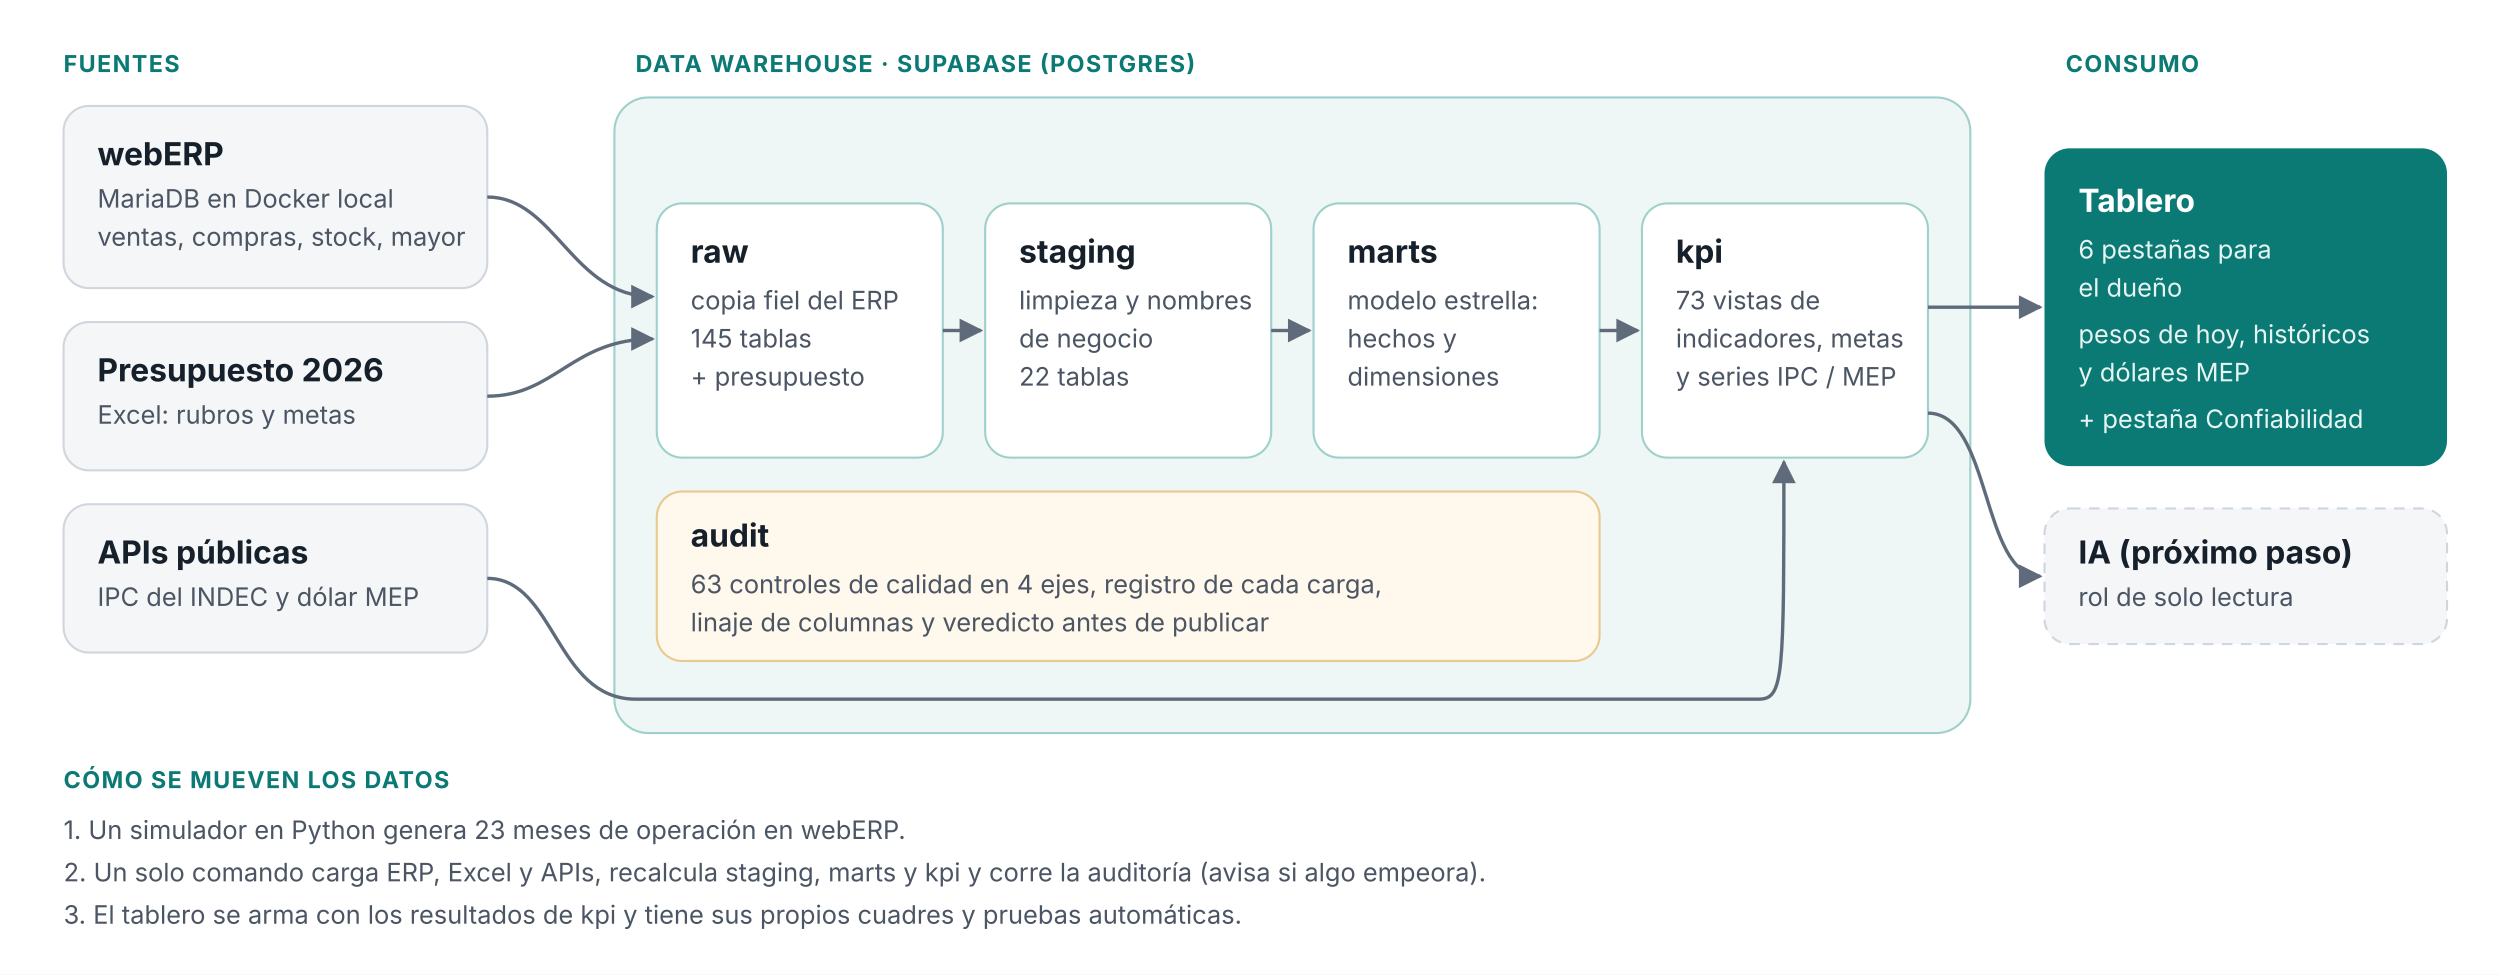
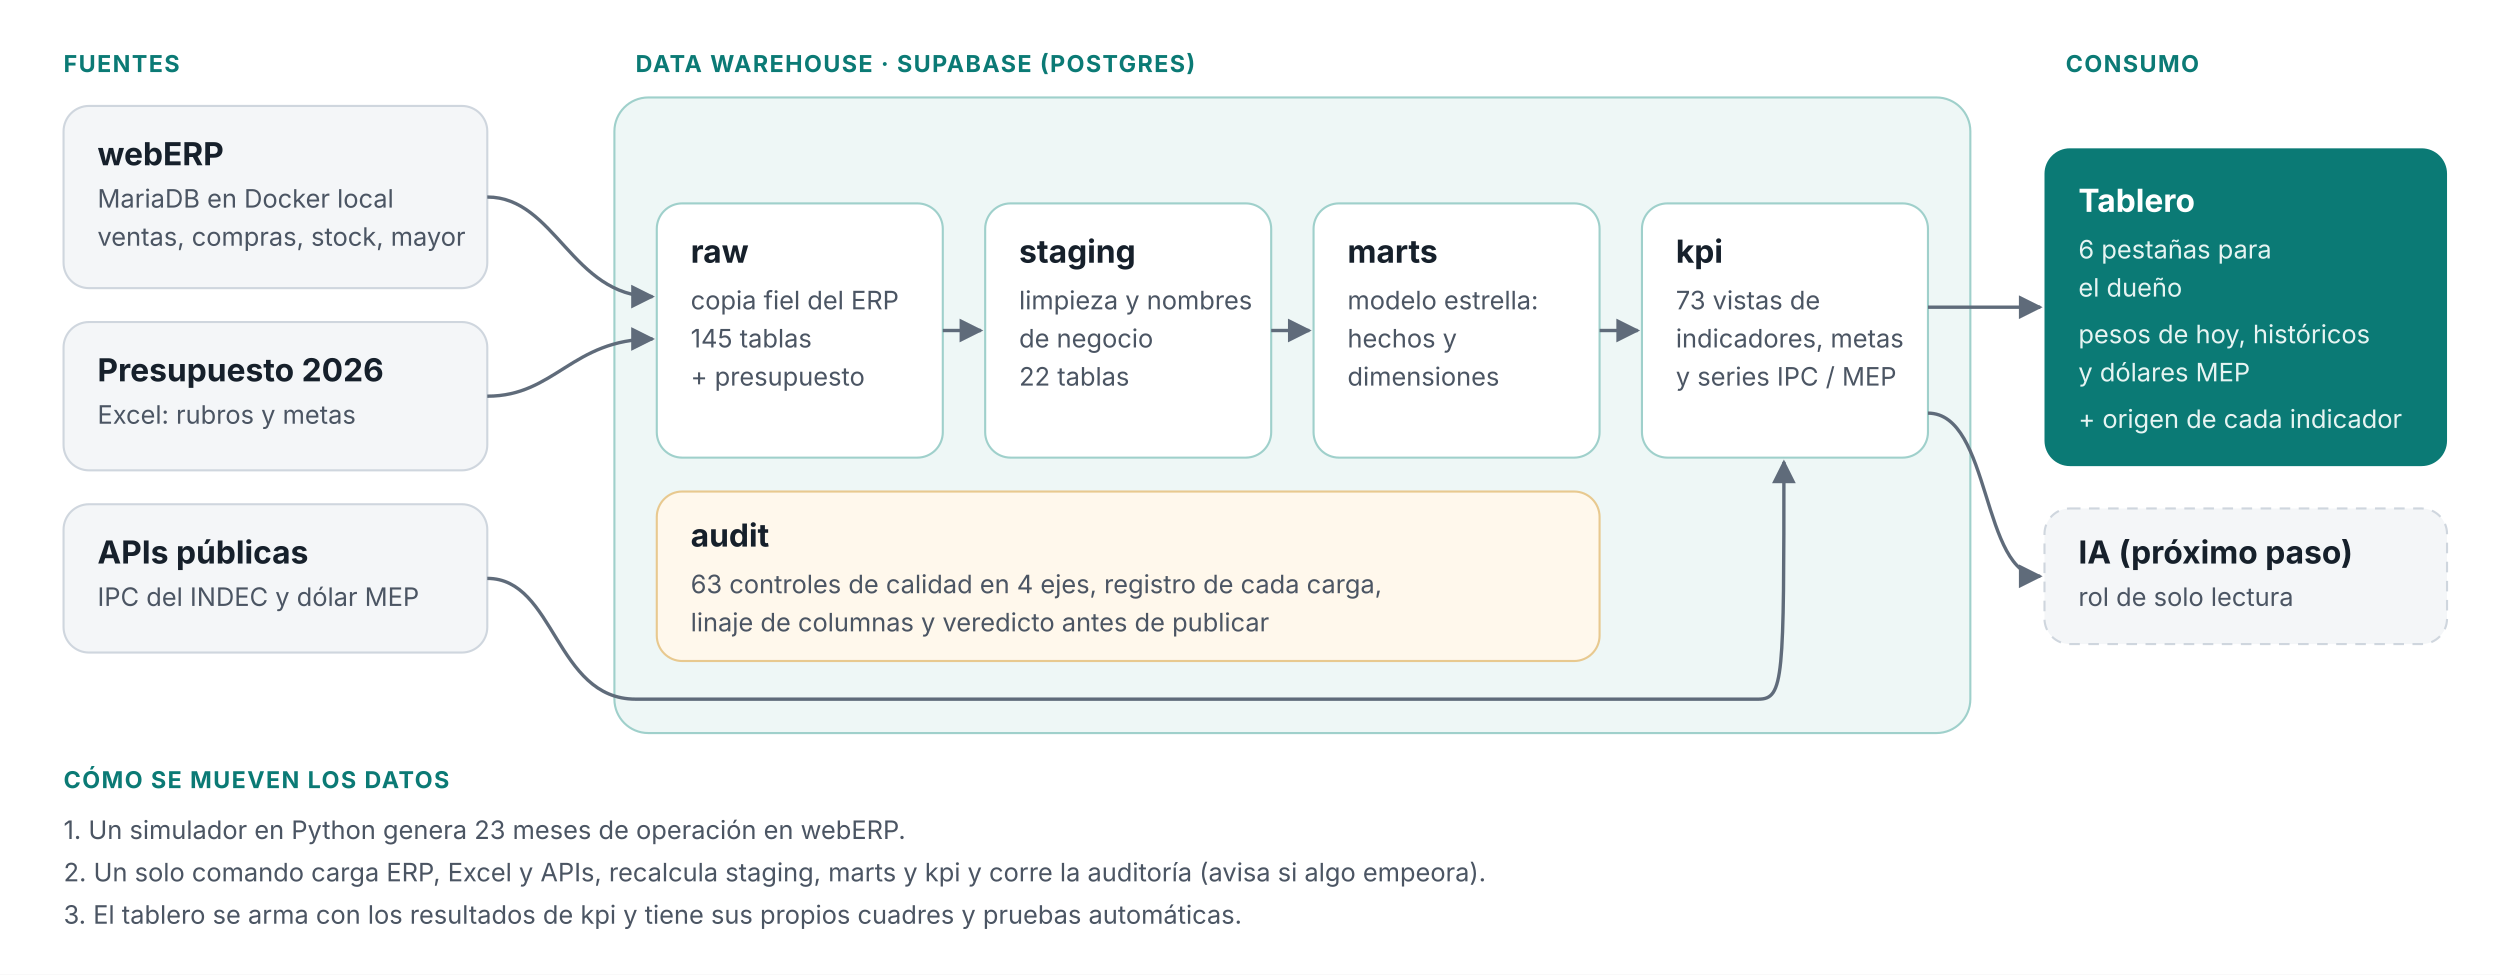
<svg xmlns="http://www.w3.org/2000/svg" viewBox="0 0 1180 460" width="1180" height="460" font-family="Inter, Segoe UI, Arial, sans-serif">
  <defs>
    <marker id="f" viewBox="0 0 10 10" refX="9" refY="5" markerWidth="7" markerHeight="7" orient="auto-start-reverse">
      <path d="M0,0 L10,5 L0,10 z" fill="#5f6b7a" />
    </marker>
    <style>
      .t{font-size:15px;font-weight:700;fill:#16202b}
      .s{font-size:12px;fill:#4b5563}
      .k{font-size:11px;font-weight:700;letter-spacing:.06em;fill:#0b7a75}
      .l{stroke:#5f6b7a;stroke-width:1.6;fill:none}
    </style>
  </defs>
  <rect width="1180" height="460" fill="#ffffff" />
  <text x="30" y="34" class="k">FUENTES</text>
  <rect x="30" y="50" width="200" height="86" rx="12" fill="#f4f6f8" stroke="#cfd6de" />
  <text x="46" y="78" class="t">webERP</text>
  <text x="46" y="98" class="s">MariaDB en Docker local</text>
  <text x="46" y="116" class="s">ventas, compras, stock, mayor</text>
  <rect x="30" y="152" width="200" height="70" rx="12" fill="#f4f6f8" stroke="#cfd6de" />
  <text x="46" y="180" class="t">Presupuesto 2026</text>
  <text x="46" y="200" class="s">Excel: rubros y metas</text>
  <rect x="30" y="238" width="200" height="70" rx="12" fill="#f4f6f8" stroke="#cfd6de" />
  <text x="46" y="266" class="t">APIs públicas</text>
  <text x="46" y="286" class="s">IPC del INDEC y dólar MEP</text>
  <text x="300" y="34" class="k">DATA WAREHOUSE · SUPABASE (POSTGRES)</text>
  <rect x="290" y="46" width="640" height="300" rx="16" fill="#eef7f6" stroke="#9fd0cb" />
  <rect x="310" y="96" width="135" height="120" rx="12" fill="#ffffff" stroke="#9fd0cb" />
  <text x="326" y="124" class="t">raw</text>
  <text x="326" y="146" class="s">copia fiel del ERP</text>
  <text x="326" y="164" class="s">145 tablas</text>
  <text x="326" y="182" class="s">+ presupuesto</text>
  <rect x="465" y="96" width="135" height="120" rx="12" fill="#ffffff" stroke="#9fd0cb" />
  <text x="481" y="124" class="t">staging</text>
  <text x="481" y="146" class="s">limpieza y nombres</text>
  <text x="481" y="164" class="s">de negocio</text>
  <text x="481" y="182" class="s">22 tablas</text>
  <rect x="620" y="96" width="135" height="120" rx="12" fill="#ffffff" stroke="#9fd0cb" />
  <text x="636" y="124" class="t">marts</text>
  <text x="636" y="146" class="s">modelo estrella:</text>
  <text x="636" y="164" class="s">hechos y</text>
  <text x="636" y="182" class="s">dimensiones</text>
  <rect x="775" y="96" width="135" height="120" rx="12" fill="#ffffff" stroke="#9fd0cb" />
  <text x="791" y="124" class="t">kpi</text>
  <text x="791" y="146" class="s">73 vistas de</text>
  <text x="791" y="164" class="s">indicadores, metas</text>
  <text x="791" y="182" class="s">y series IPC / MEP</text>
  <rect x="310" y="232" width="445" height="80" rx="12" fill="#fff8ec" stroke="#e8c98f" />
  <text x="326" y="258" class="t">audit</text>
  <text x="326" y="280" class="s">63 controles de calidad en 4 ejes, registro de cada carga,</text>
  <text x="326" y="298" class="s">linaje de columnas y veredicto antes de publicar</text>
  <text x="975" y="34" class="k">CONSUMO</text>
  <rect x="965" y="70" width="190" height="150" rx="12" fill="#0b7a75" />
  <text x="981" y="100" class="t" fill="#ffffff" style="fill:#fff">Tablero</text>
  <text x="981" y="122" class="s" style="fill:#e6f4f2">6 pestañas para</text>
  <text x="981" y="140" class="s" style="fill:#e6f4f2">el dueño</text>
  <text x="981" y="162" class="s" style="fill:#e6f4f2">pesos de hoy, históricos</text>
  <text x="981" y="180" class="s" style="fill:#e6f4f2">y dólares MEP</text>
-   <text x="981" y="202" class="s" style="fill:#e6f4f2">+ pestaña Confiabilidad</text>
+   <text x="981" y="202" class="s" style="fill:#e6f4f2">+ origen de cada indicador</text>
  <rect x="965" y="240" width="190" height="64" rx="12" fill="#f4f6f8" stroke="#cfd6de" stroke-dasharray="5 4" />
  <text x="981" y="266" class="t">IA (próximo paso)</text>
  <text x="981" y="286" class="s">rol de solo lectura</text>
  <path class="l" d="M230,93 C262,93 270,140 308,140" marker-end="url(#f)" />
  <path class="l" d="M230,187 C262,187 270,160 308,160" marker-end="url(#f)" />
  <path class="l" d="M230,273 C262,273 262,330 300,330 L830,330 C842,330 842,320 842,218" marker-end="url(#f)" />
  <path class="l" d="M445,156 L463,156" marker-end="url(#f)" />
  <path class="l" d="M600,156 L618,156" marker-end="url(#f)" />
  <path class="l" d="M755,156 L773,156" marker-end="url(#f)" />
  <path class="l" d="M910,145 L963,145" marker-end="url(#f)" />
  <path class="l" d="M910,195 C940,195 935,272 963,272" marker-end="url(#f)" />
  <text x="30" y="372" class="k">CÓMO SE MUEVEN LOS DATOS</text>
  <text x="30" y="396" class="s">1. Un simulador en Python genera 23 meses de operación en webERP.</text>
  <text x="30" y="416" class="s">2. Un solo comando carga ERP, Excel y APIs, recalcula staging, marts y kpi y corre la auditoría (avisa si algo empeora).</text>
  <text x="30" y="436" class="s">3. El tablero se arma con los resultados de kpi y tiene sus propios cuadres y pruebas automáticas.</text>
</svg>
